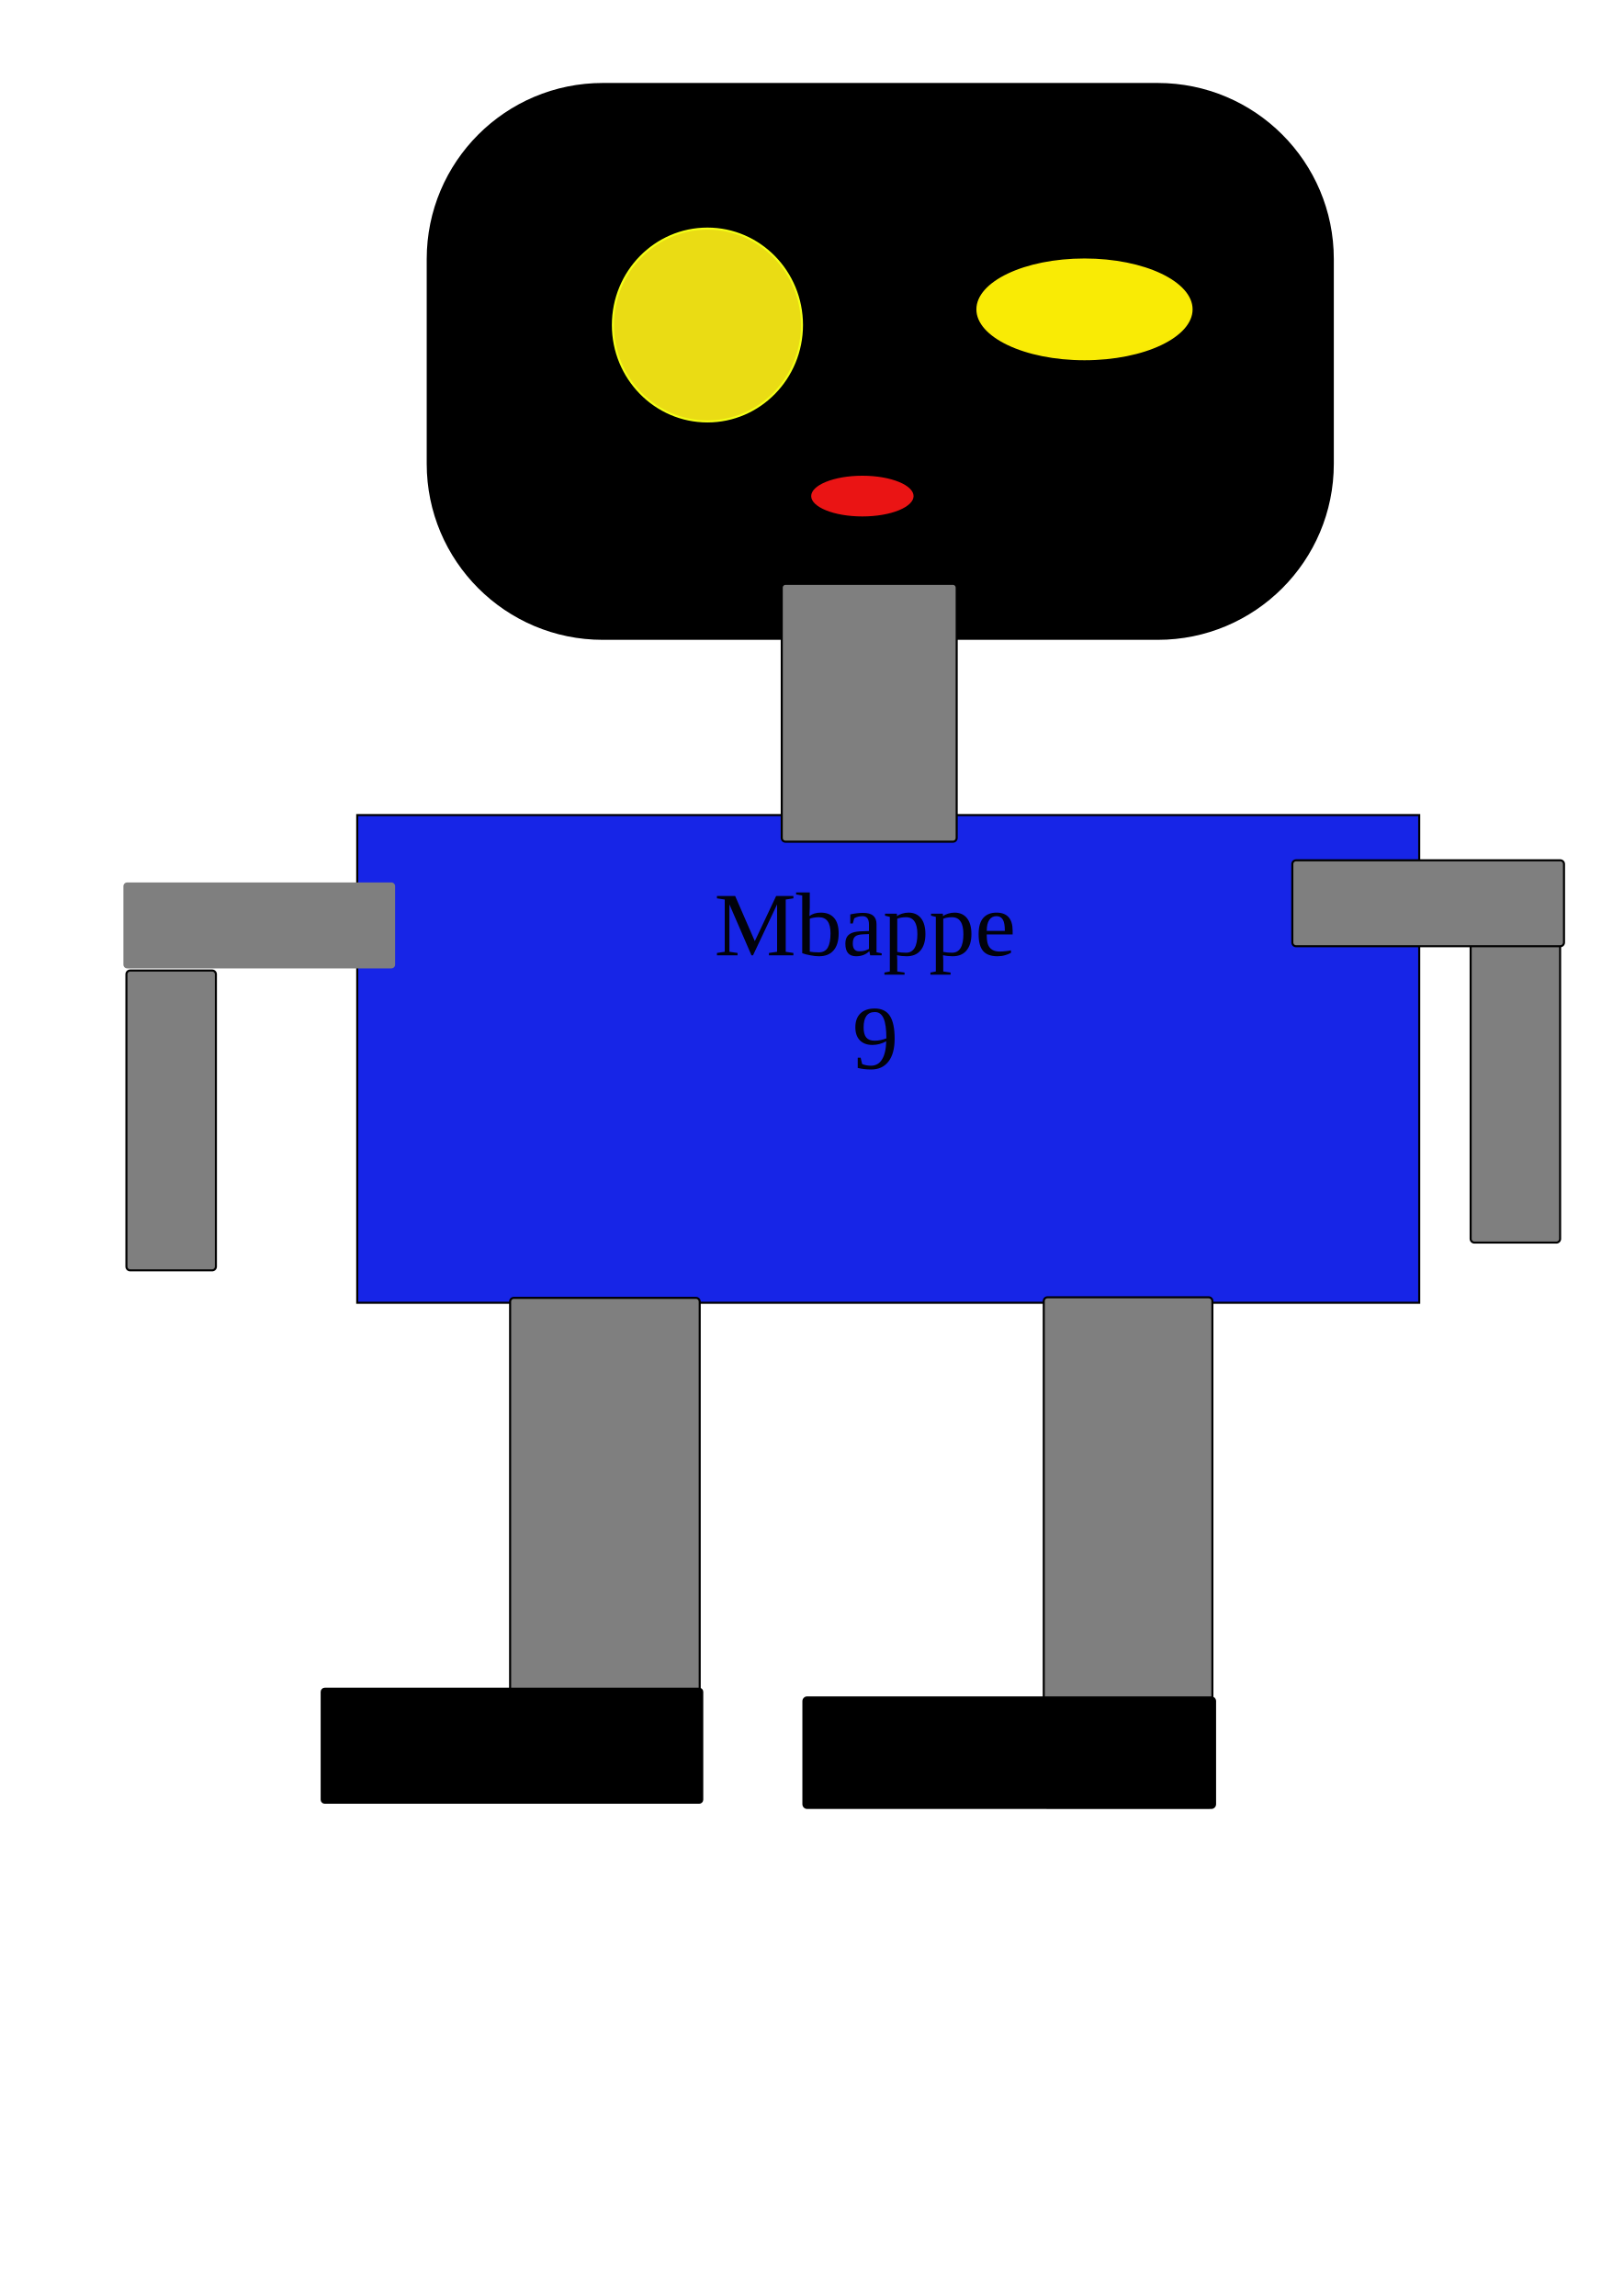
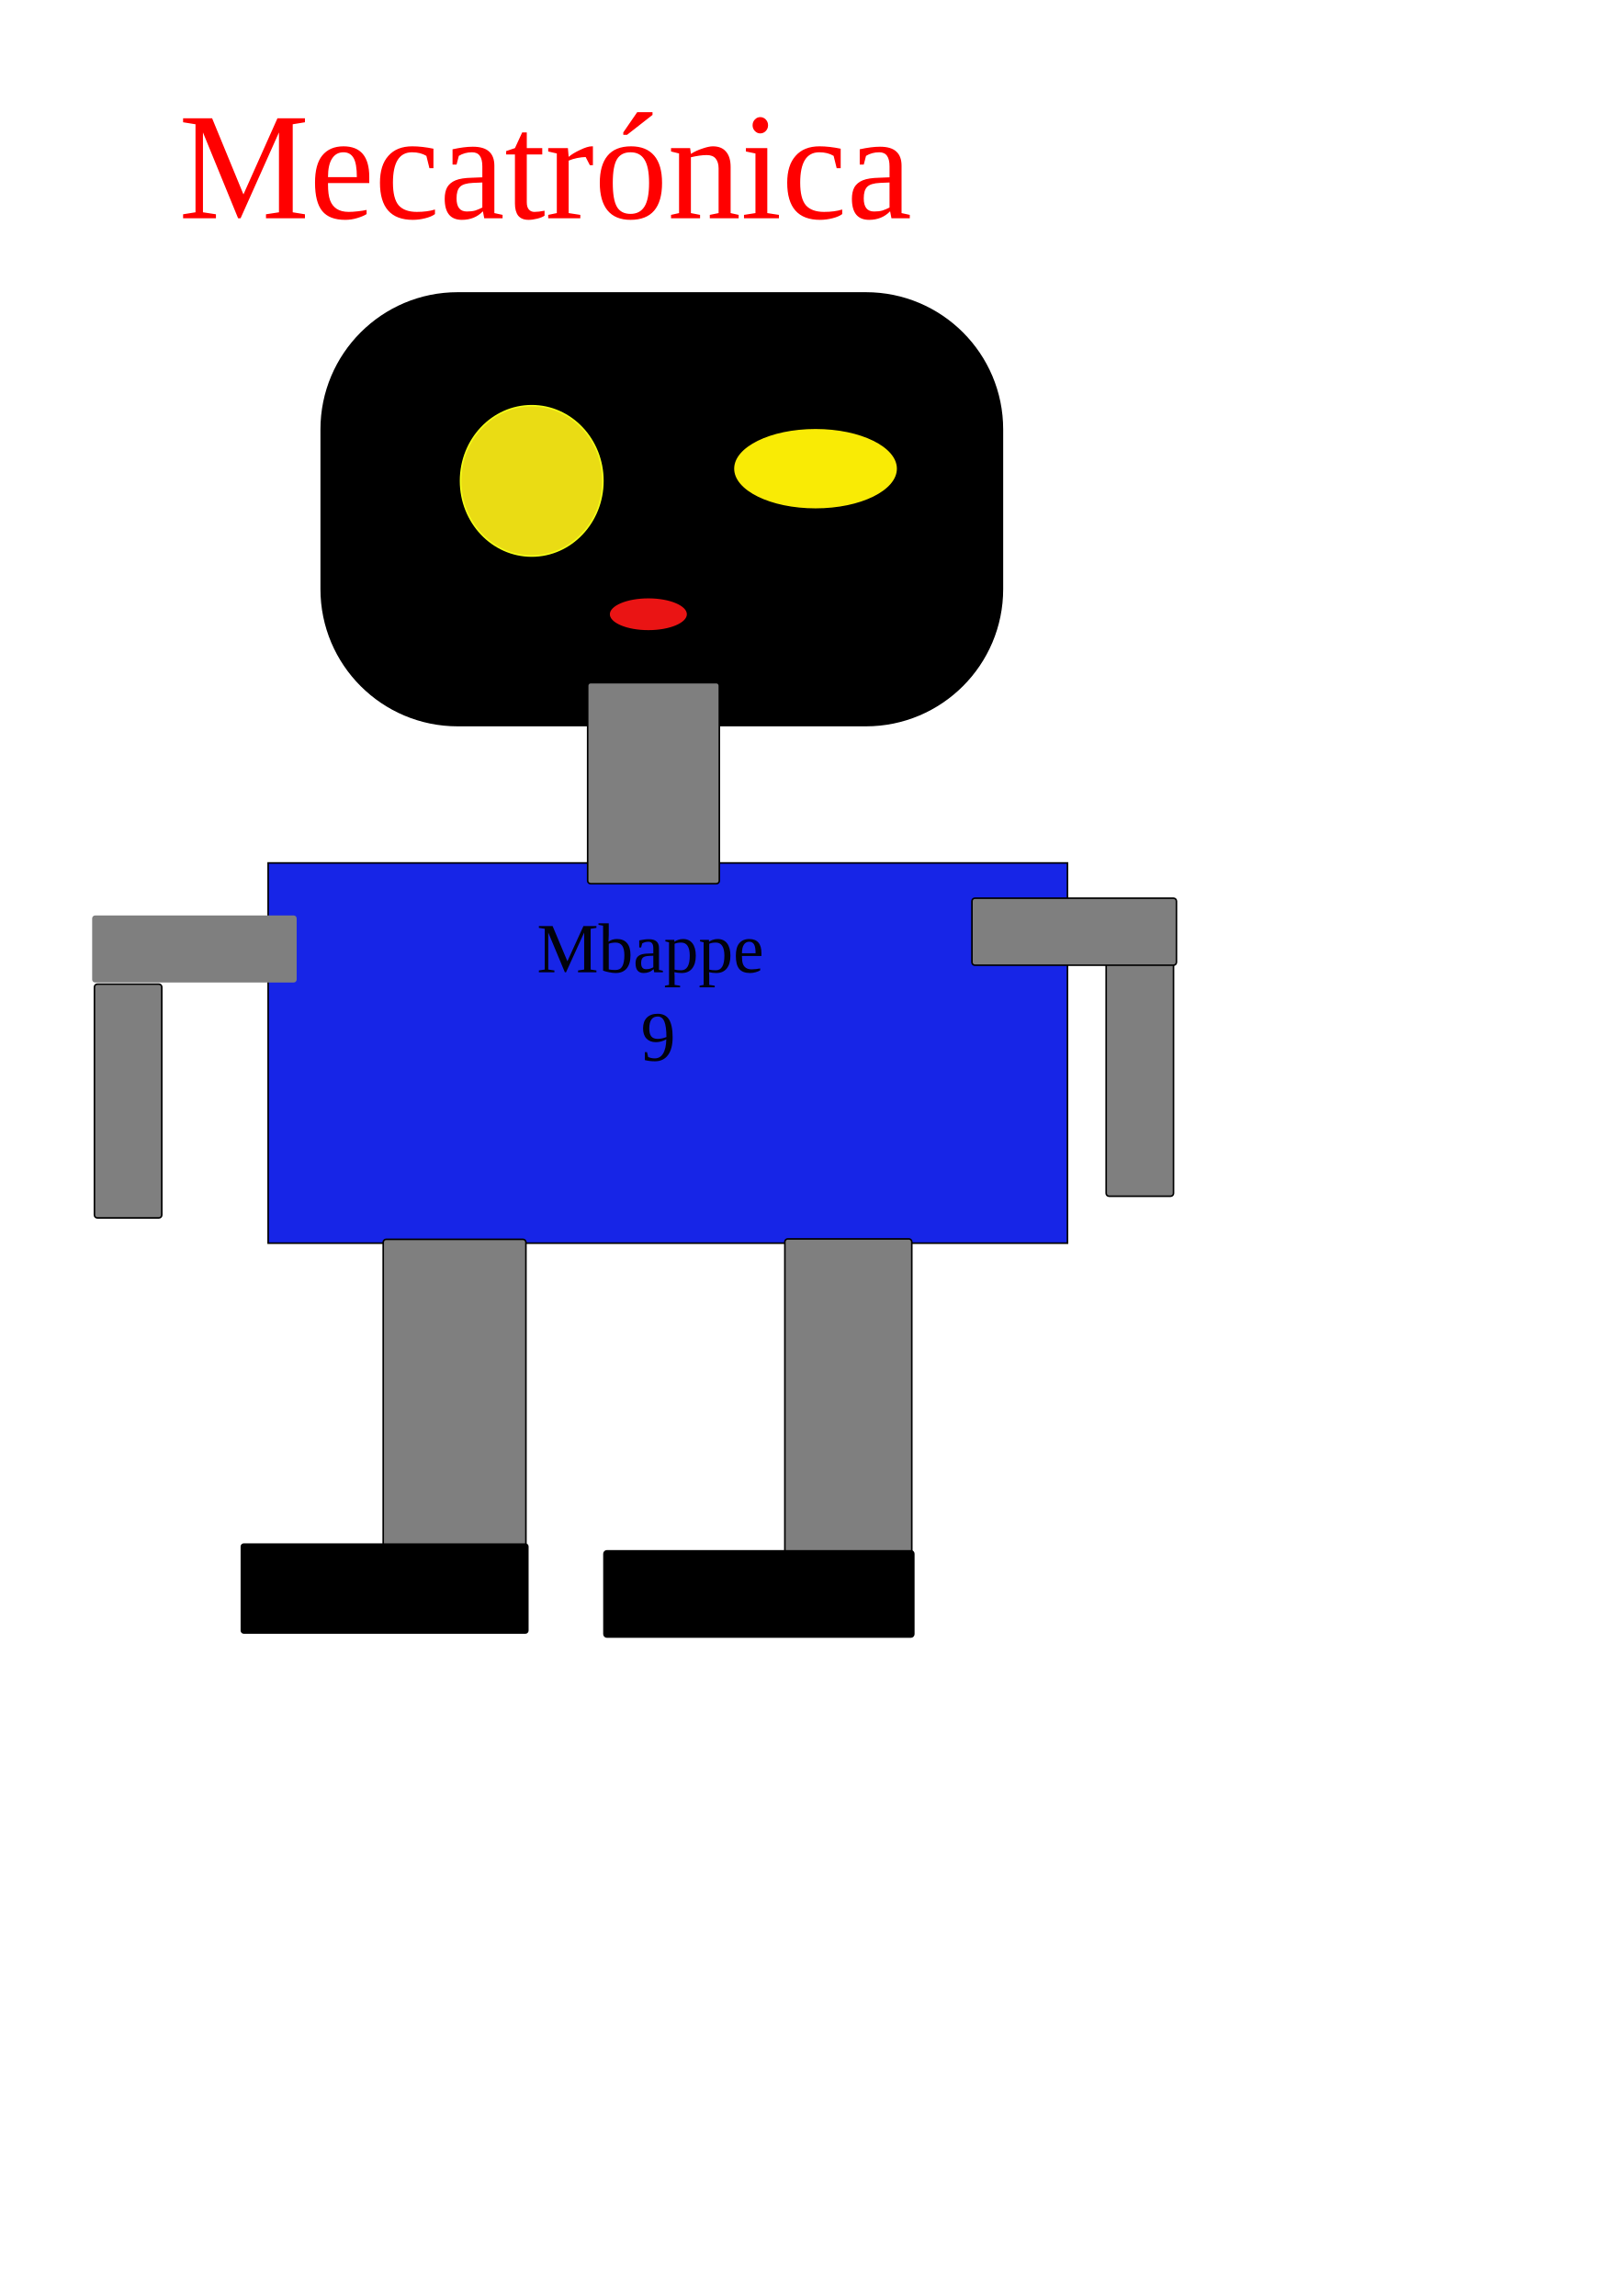
<svg xmlns="http://www.w3.org/2000/svg" width="210mm" height="297mm" viewBox="0 0 210 297" version="1.1" id="svg5">
  <defs id="defs2">
+     <rect x="174.325" y="45.089" width="475.004" height="77.219" id="rect1710" />
    <rect x="380.569" y="429.648" width="226.237" height="127.255" id="rect2066" />
  </defs>
  <g id="layer1">
-     <rect style="fill:#000000;stroke-width:0.244" id="rect111" width="117.32" height="72.034" x="55.188" y="10.733" ry="22.776" />
-     <rect style="fill:#1725e7;fill-opacity:1;stroke:#000000;stroke-width:0.265;stroke-opacity:1" id="rect268" width="137.35" height="63.086" x="46.203" y="105.434" ry="26.401" rx="0" />
-     <rect style="fill:#7f7f7f;fill-opacity:1;stroke:#000000;stroke-width:0.265;stroke-opacity:1" id="rect1003" width="22.626" height="33.353" x="101.106" y="75.525" ry="0.487" />
-     <rect style="fill:#7f7f7f;fill-opacity:1;stroke:#000000;stroke-width:0.265;stroke-opacity:0" id="rect1005" width="35.139" height="11.117" x="15.962" y="114.15" ry="0.487" />
-     <rect style="fill:#7f7f7f;fill-opacity:1;stroke:#000000;stroke-width:0.265;stroke-opacity:1" id="rect1007" width="11.572" height="38.789" x="16.351" y="125.54" ry="0.487" />
-     <rect style="fill:#7f7f7f;fill-opacity:1;stroke:#000000;stroke-width:0.265;stroke-opacity:1" id="rect1007-3" width="11.572" height="38.789" x="190.204" y="121.945" ry="0.487" />
-     <rect style="fill:#7f7f7f;fill-opacity:1;stroke:#000000;stroke-width:0.265;stroke-opacity:1" id="rect1005-6" width="35.139" height="11.117" x="167.141" y="111.284" ry="0.487" />
-     <rect style="fill:#7f7f7f;fill-opacity:1;stroke:#000000;stroke-width:0.265;stroke-opacity:1" id="rect1065" width="24.522" height="65.179" x="65.974" y="167.886" ry="0.487" />
-     <rect style="fill:#7f7f7f;fill-opacity:1;stroke:#000000;stroke-width:0.265;stroke-opacity:1" id="rect1067" width="21.81" height="65.999" x="134.992" y="167.812" ry="0.487" />
-     <rect style="fill:#000000;fill-opacity:1;stroke:#000000;stroke-width:0.242;stroke-opacity:1" id="rect1121" width="49.242" height="14.766" x="41.593" y="218.44" ry="0.408" />
-     <rect style="fill:#000000;fill-opacity:1;stroke:#000000;stroke-width:0.265;stroke-opacity:1" id="rect1123" width="53.241" height="14.297" x="103.908" y="219.57" ry="0.487" />
-     <ellipse style="fill:#eadc14;fill-opacity:1;stroke:#f4ff16;stroke-width:0.265;stroke-opacity:1;stroke-dasharray:none" id="path1125" cx="91.495" cy="42.042" rx="12.227" ry="12.471" />
-     <ellipse style="fill:#f9eb05;fill-opacity:1;stroke:#000000;stroke-width:0.265;stroke-opacity:1" id="path1127" cx="140.262" cy="40.018" rx="14.114" ry="6.714" />
-     <ellipse style="fill:#ea1414;fill-opacity:1;stroke:#000000;stroke-width:0.265;stroke-opacity:1" id="path1129" cx="111.535" cy="64.171" rx="6.753" ry="2.766" />
-     <text xml:space="preserve" style="font-size:3.175px;fill:#1725e7;fill-opacity:1;stroke:#000000;stroke-width:0.265;stroke-dasharray:none;stroke-opacity:0" x="87.83" y="125.479" id="text2010">
-       <tspan id="tspan2008" style="stroke-width:0.265" x="87.83" y="125.479">Mbappe</tspan>
-       <tspan style="stroke-width:0.265" x="87.83" y="129.448" id="tspan2012">9</tspan>
+     <rect style="fill:#000000;stroke-width:0.187" id="rect111" width="88.302" height="56.161" x="41.444" y="37.795" ry="17.757" />
+     <rect style="fill:#1725e7;fill-opacity:1;stroke:#000000;stroke-width:0.203;stroke-opacity:1" id="rect268" width="103.379" height="49.184" x="34.681" y="111.627" ry="20.583" rx="0" />
+     <rect style="fill:#7f7f7f;fill-opacity:1;stroke:#000000;stroke-width:0.203;stroke-opacity:1" id="rect1003" width="17.03" height="26.003" x="76.004" y="88.309" ry="0.379" />
+     <rect style="fill:#7f7f7f;fill-opacity:1;stroke:#000000;stroke-width:0.203;stroke-opacity:0" id="rect1005" width="26.448" height="8.667" x="11.92" y="118.423" ry="0.379" />
+     <rect style="fill:#7f7f7f;fill-opacity:1;stroke:#000000;stroke-width:0.203;stroke-opacity:1" id="rect1007" width="8.71" height="30.241" x="12.213" y="127.302" ry="0.379" />
+     <rect style="fill:#7f7f7f;fill-opacity:1;stroke:#000000;stroke-width:0.203;stroke-opacity:1" id="rect1007-3" width="8.71" height="30.241" x="143.065" y="124.499" ry="0.379" />
+     <rect style="fill:#7f7f7f;fill-opacity:1;stroke:#000000;stroke-width:0.203;stroke-opacity:1" id="rect1005-6" width="26.448" height="8.667" x="125.707" y="116.188" ry="0.379" />
+     <rect style="fill:#7f7f7f;fill-opacity:1;stroke:#000000;stroke-width:0.203;stroke-opacity:1" id="rect1065" width="18.457" height="50.816" x="49.562" y="160.317" ry="0.379" />
+     <rect style="fill:#7f7f7f;fill-opacity:1;stroke:#000000;stroke-width:0.203;stroke-opacity:1" id="rect1067" width="16.416" height="51.456" x="101.509" y="160.259" ry="0.379" />
+     <rect style="fill:#000000;fill-opacity:1;stroke:#000000;stroke-width:0.186;stroke-opacity:1" id="rect1121" width="37.063" height="11.512" x="31.211" y="199.731" ry="0.318" />
+     <rect style="fill:#000000;fill-opacity:1;stroke:#000000;stroke-width:0.203;stroke-opacity:1" id="rect1123" width="40.072" height="11.147" x="78.113" y="200.612" ry="0.379" />
+     <ellipse style="fill:#eadc14;fill-opacity:1;stroke:#f4ff16;stroke-width:0.203;stroke-dasharray:none;stroke-opacity:1" id="path1125" cx="68.77" cy="62.204" rx="9.203" ry="9.723" />
+     <ellipse style="fill:#f9eb05;fill-opacity:1;stroke:#000000;stroke-width:0.203;stroke-opacity:1" id="path1127" cx="105.476" cy="60.626" rx="10.623" ry="5.234" />
+     <ellipse style="fill:#ea1414;fill-opacity:1;stroke:#000000;stroke-width:0.203;stroke-opacity:1" id="path1129" cx="83.854" cy="79.457" rx="5.082" ry="2.157" />
+     <text xml:space="preserve" style="font-size:2.432px;fill:#1725e7;fill-opacity:1;stroke:#000000;stroke-width:0.203;stroke-dasharray:none;stroke-opacity:0" x="67.185" y="125.034" id="text2010" transform="scale(0.9825481,1.017762)">
+       <tspan id="tspan2008" style="stroke-width:0.203" x="67.185" y="125.034">Mbappe</tspan>
+       <tspan style="stroke-width:0.203" x="67.185" y="128.075" id="tspan2012">9</tspan>
    </text>
-     <text xml:space="preserve" transform="matrix(0.9918256,0,0,0.9763998,-285.0709,-306.5976)" id="text2064" style="white-space:pre;shape-inside:url(#rect2066);fill:#01020b;fill-opacity:1;stroke:#000000;stroke-width:1.002;stroke-dasharray:none;stroke-opacity:0">
-       <tspan x="380.568" y="440.567" id="tspan3304">Mbappe
+     <text xml:space="preserve" transform="matrix(0.7465103,0,0,0.7612382,-214.6566,-209.6082)" id="text2064" style="white-space:pre;shape-inside:url(#rect2066);display:inline;fill:#01020b;fill-opacity:1;stroke:#000000;stroke-width:1.002;stroke-dasharray:none;stroke-opacity:0">
+       <tspan x="380.568" y="440.567" id="tspan4140">Mbappe
</tspan>
-       <tspan x="380.568" y="455.567" id="tspan3306">      9</tspan>
+       <tspan x="380.568" y="455.567" id="tspan4142">      9</tspan>
+     </text>
+     <text xml:space="preserve" transform="matrix(1.580927,0,0,1.645246,-252.4572,-63.9136)" id="text1708" style="white-space:pre;shape-inside:url(#rect1710);display:inline;fill:#ff0000;fill-opacity:1;stroke:#000000;stroke-width:1.002;stroke-opacity:0">
+       <tspan x="174.326" y="56.008" id="tspan4144">Mecatrónica</tspan>
    </text>
  </g>
</svg>
